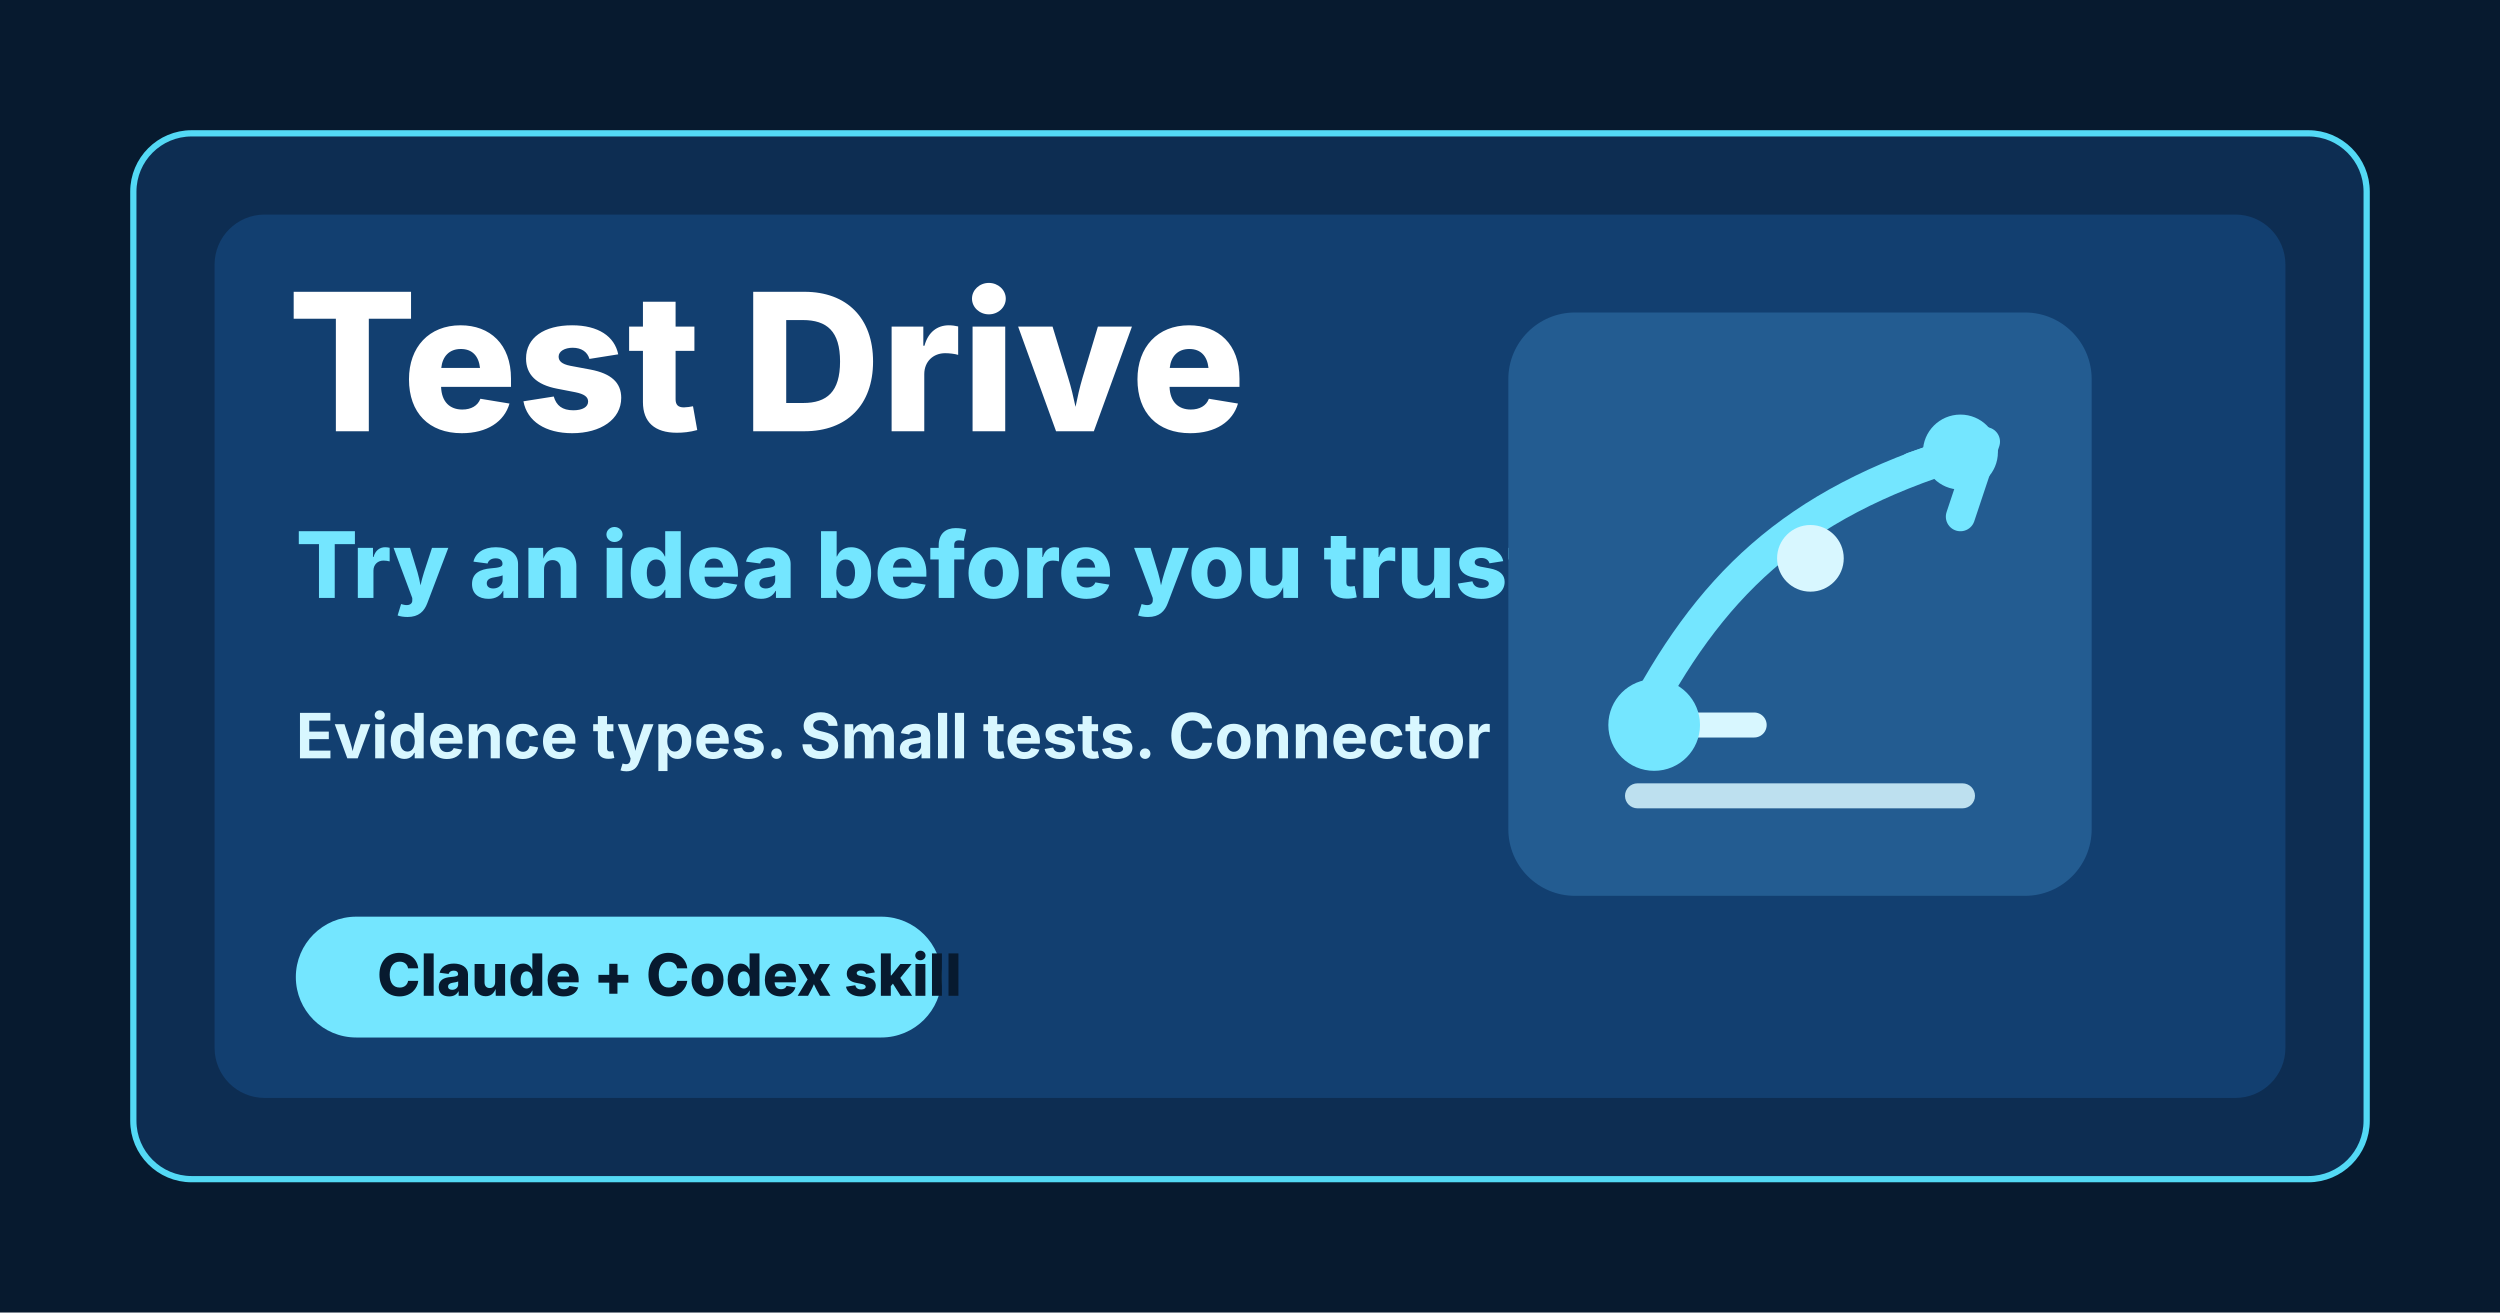
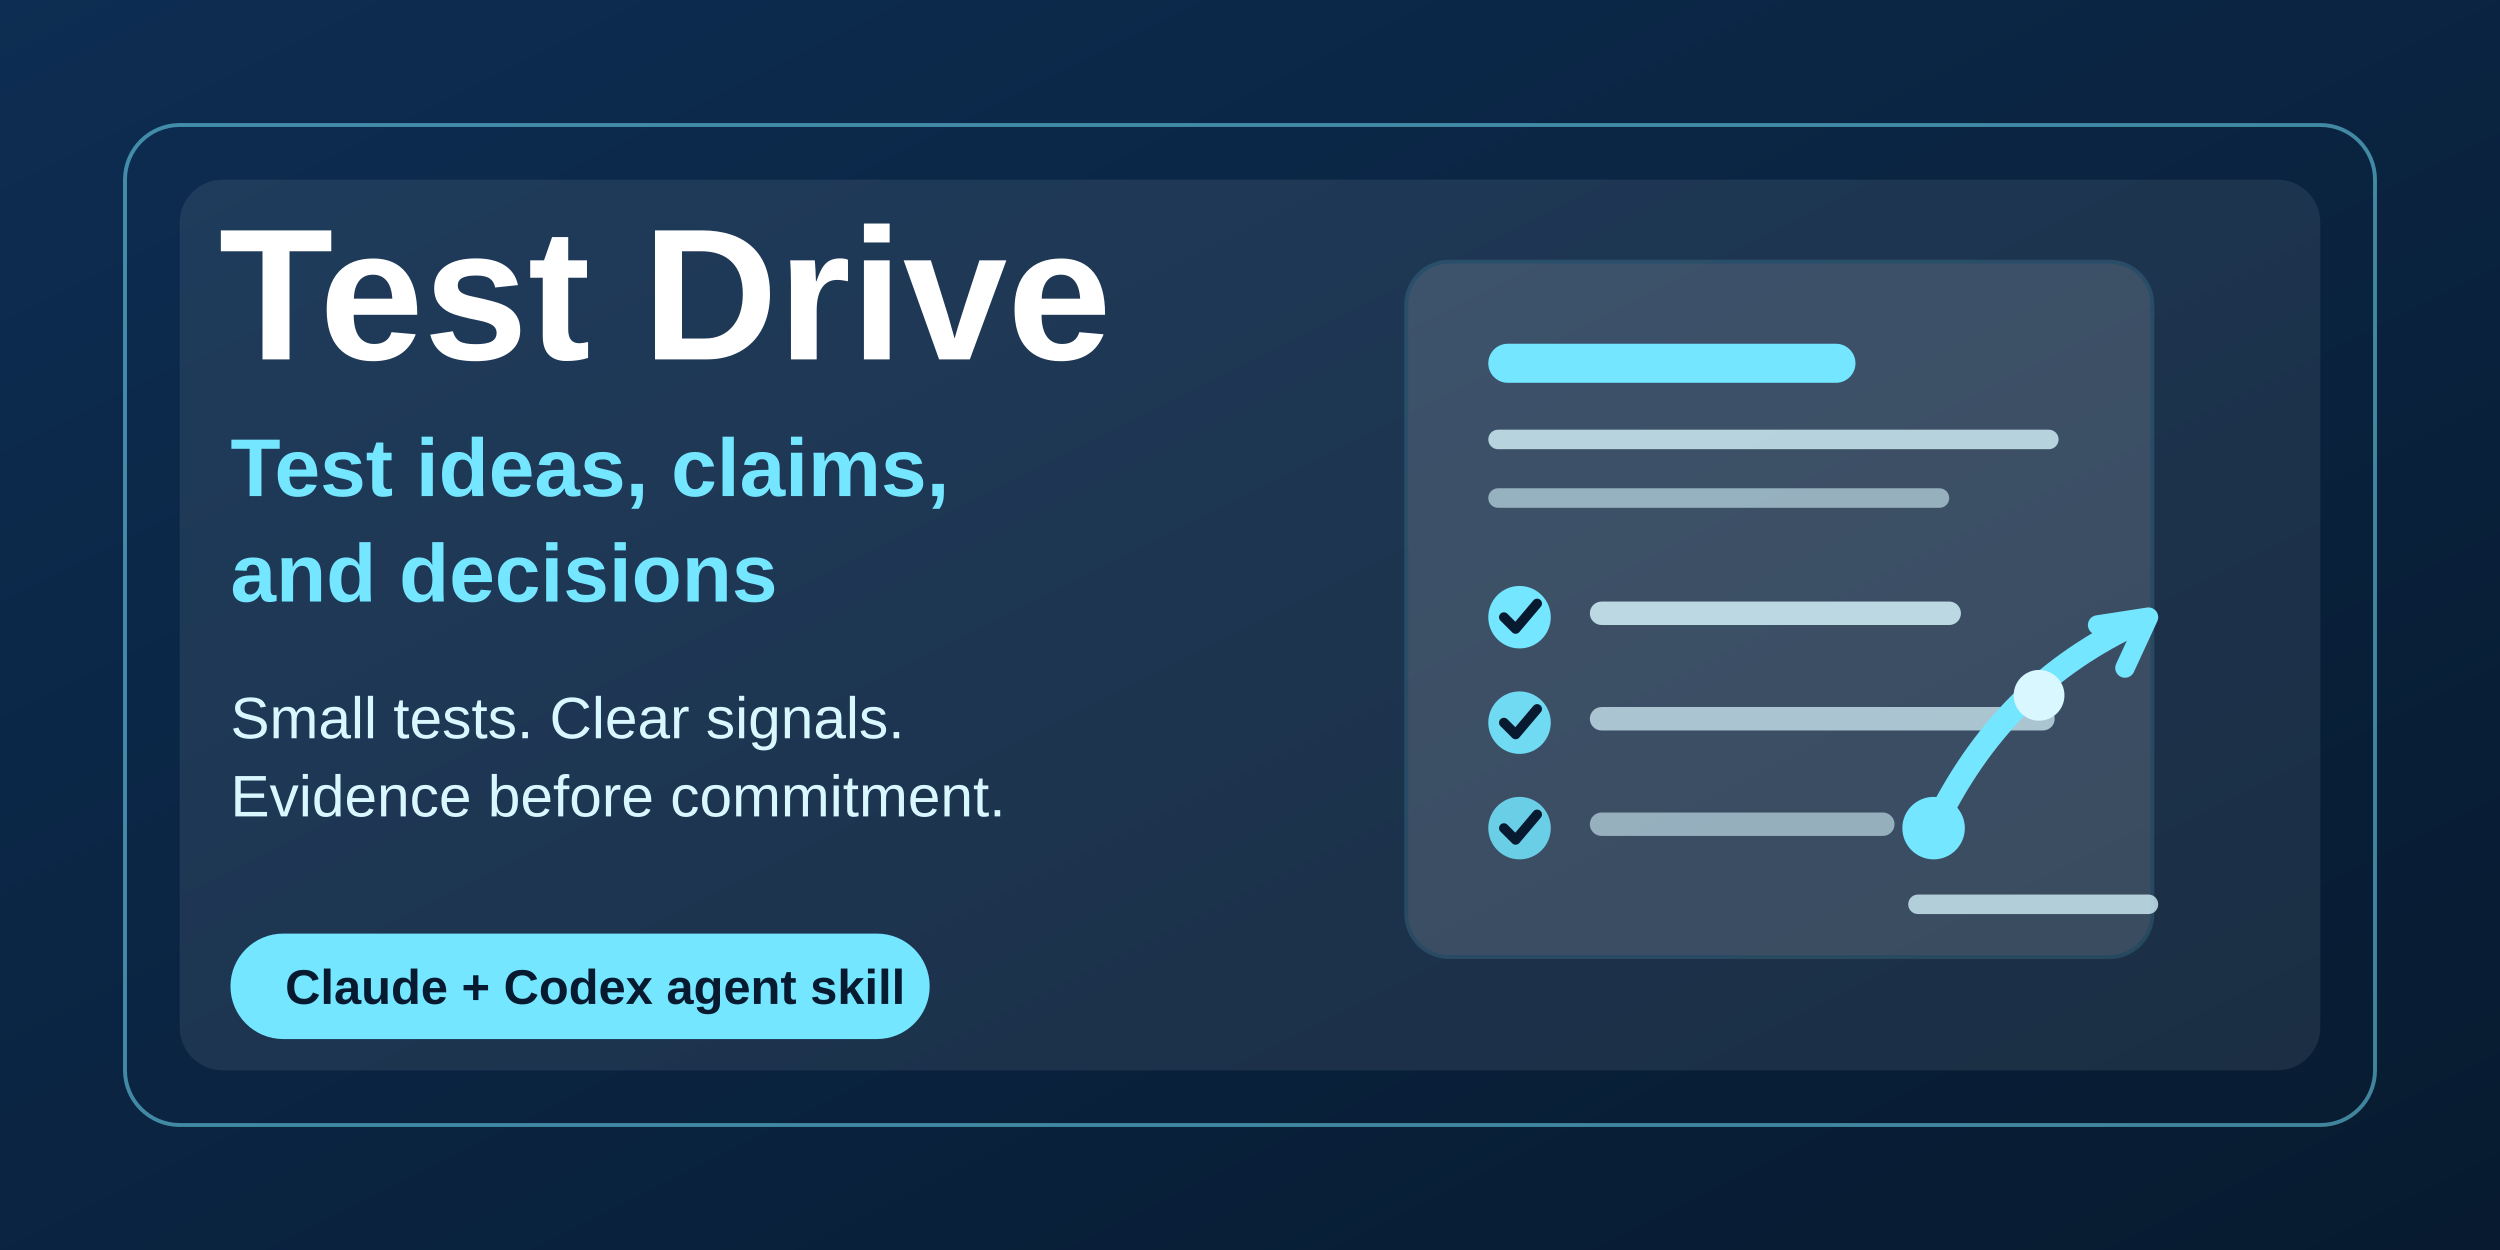
- <svg xmlns="http://www.w3.org/2000/svg" width="1200" height="630" viewBox="0 0 1200 630" fill="none">
-   <rect width="1200" height="630" fill="#071A2F" />
-   <rect x="64" y="64" width="1072" height="502" rx="28" fill="#0D2D52" stroke="#53D9F5" stroke-width="3" />
-   <rect x="103" y="103" width="994" height="424" rx="24" fill="#123F70" />
-   <text x="138" y="207" fill="#FFFFFF" font-family="Inter, Arial, sans-serif" font-size="92" font-weight="800">Test Drive</text>
-   <text x="142" y="287" fill="#74E6FF" font-family="Inter, Arial, sans-serif" font-size="44" font-weight="800">Try an idea before you trust it</text>
-   <text x="142" y="364" fill="#D8F7FF" font-family="Inter, Arial, sans-serif" font-size="30" font-weight="700">Evidence types. Small tests. Connector paths.</text>
-   <rect x="142" y="440" width="310" height="58" rx="29" fill="#74E6FF" />
-   <text x="181" y="478" fill="#071A2F" font-family="Inter, Arial, sans-serif" font-size="28" font-weight="800">Claude + Codex skill</text>
-   <g transform="translate(724 150)">
-     <rect x="0" y="0" width="280" height="280" rx="32" fill="#235C91" />
-     <path d="M62 198C96 132 136 92 218 67" stroke="#74E6FF" stroke-width="16" stroke-linecap="round" />
-     <path d="M68 198H118" stroke="#D8F7FF" stroke-width="12" stroke-linecap="round" />
-     <path d="M194 74L229 62L217 98" stroke="#74E6FF" stroke-width="14" stroke-linecap="round" stroke-linejoin="round" />
-     <circle cx="70" cy="198" r="22" fill="#74E6FF" />
-     <circle cx="145" cy="118" r="16" fill="#D8F7FF" />
-     <circle cx="217" cy="67" r="18" fill="#74E6FF" />
-     <rect x="56" y="226" width="168" height="12" rx="6" fill="#D8F7FF" opacity="0.85" />
+ <svg xmlns="http://www.w3.org/2000/svg" width="1280" height="640" viewBox="0 0 1280 640">
+   <defs>
+     <linearGradient id="tdBg" x1="0" y1="0" x2="1" y2="1">
+       <stop offset="0" stop-color="#0D2D52" />
+       <stop offset="1" stop-color="#071A2F" />
+     </linearGradient>
+   </defs>
+   <rect width="1280" height="640" fill="url(#tdBg)" />
+   <rect x="64" y="64" width="1152" height="512" rx="28" fill="none" stroke="#74E6FF" stroke-width="2" opacity="0.52" />
+   <rect x="92" y="92" width="1096" height="456" rx="22" fill="#FFFFFF" opacity="0.08" />
+   <text x="112" y="184" fill="#FFFFFF" font-family="Arial, Helvetica, sans-serif" font-size="96" font-weight="800">Test Drive</text>
+   <text x="118" y="254" fill="#74E6FF" font-family="Arial, Helvetica, sans-serif" font-size="42" font-weight="700">Test ideas, claims,</text>
+   <text x="118" y="308" fill="#74E6FF" font-family="Arial, Helvetica, sans-serif" font-size="42" font-weight="700">and decisions</text>
+   <text x="118" y="378" fill="#D8F7FF" font-family="Arial, Helvetica, sans-serif" font-size="30">Small tests. Clear signals.</text>
+   <text x="118" y="418" fill="#D8F7FF" font-family="Arial, Helvetica, sans-serif" font-size="30">Evidence before commitment.</text>
+   <rect x="118" y="478" width="358" height="54" rx="27" fill="#74E6FF" />
+   <text x="146" y="514" fill="#071A2F" font-family="Arial, Helvetica, sans-serif" font-size="25" font-weight="800">Claude + Codex agent skill</text>
+   <g transform="translate(720 134)">
+     <rect x="0" y="0" width="382" height="356" rx="22" fill="#FFFFFF" opacity="0.14" stroke="#74E6FF" stroke-width="2" />
+     <rect x="42" y="42" width="188" height="20" rx="10" fill="#74E6FF" />
+     <rect x="42" y="86" width="292" height="10" rx="5" fill="#D8F7FF" opacity="0.78" />
+     <rect x="42" y="116" width="236" height="10" rx="5" fill="#D8F7FF" opacity="0.58" />
+     <g transform="translate(42 166)">
+       <circle cx="16" cy="16" r="16" fill="#74E6FF" />
+       <path d="M8 16 L14 22 L25 9" fill="none" stroke="#071A2F" stroke-width="5" stroke-linecap="round" stroke-linejoin="round" />
+       <rect x="52" y="8" width="190" height="12" rx="6" fill="#D8F7FF" opacity="0.82" />
+     </g>
+     <g transform="translate(42 220)">
+       <circle cx="16" cy="16" r="16" fill="#74E6FF" opacity="0.92" />
+       <path d="M8 16 L14 22 L25 9" fill="none" stroke="#071A2F" stroke-width="5" stroke-linecap="round" stroke-linejoin="round" />
+       <rect x="52" y="8" width="238" height="12" rx="6" fill="#D8F7FF" opacity="0.7" />
+     </g>
+     <g transform="translate(42 274)">
+       <circle cx="16" cy="16" r="16" fill="#74E6FF" opacity="0.84" />
+       <path d="M8 16 L14 22 L25 9" fill="none" stroke="#071A2F" stroke-width="5" stroke-linecap="round" stroke-linejoin="round" />
+       <rect x="52" y="8" width="156" height="12" rx="6" fill="#D8F7FF" opacity="0.58" />
+     </g>
+     <g transform="translate(250 164)">
+       <path d="M20 126 C44 76 78 42 126 20" fill="none" stroke="#74E6FF" stroke-width="12" stroke-linecap="round" />
+       <path d="M104 22 L130 18 L118 44" fill="none" stroke="#74E6FF" stroke-width="10" stroke-linecap="round" stroke-linejoin="round" />
+       <circle cx="20" cy="126" r="16" fill="#74E6FF" />
+       <circle cx="74" cy="58" r="13" fill="#D8F7FF" />
+       <rect x="7" y="160" width="128" height="10" rx="5" fill="#D8F7FF" opacity="0.76" />
+     </g>
  </g>
</svg>
